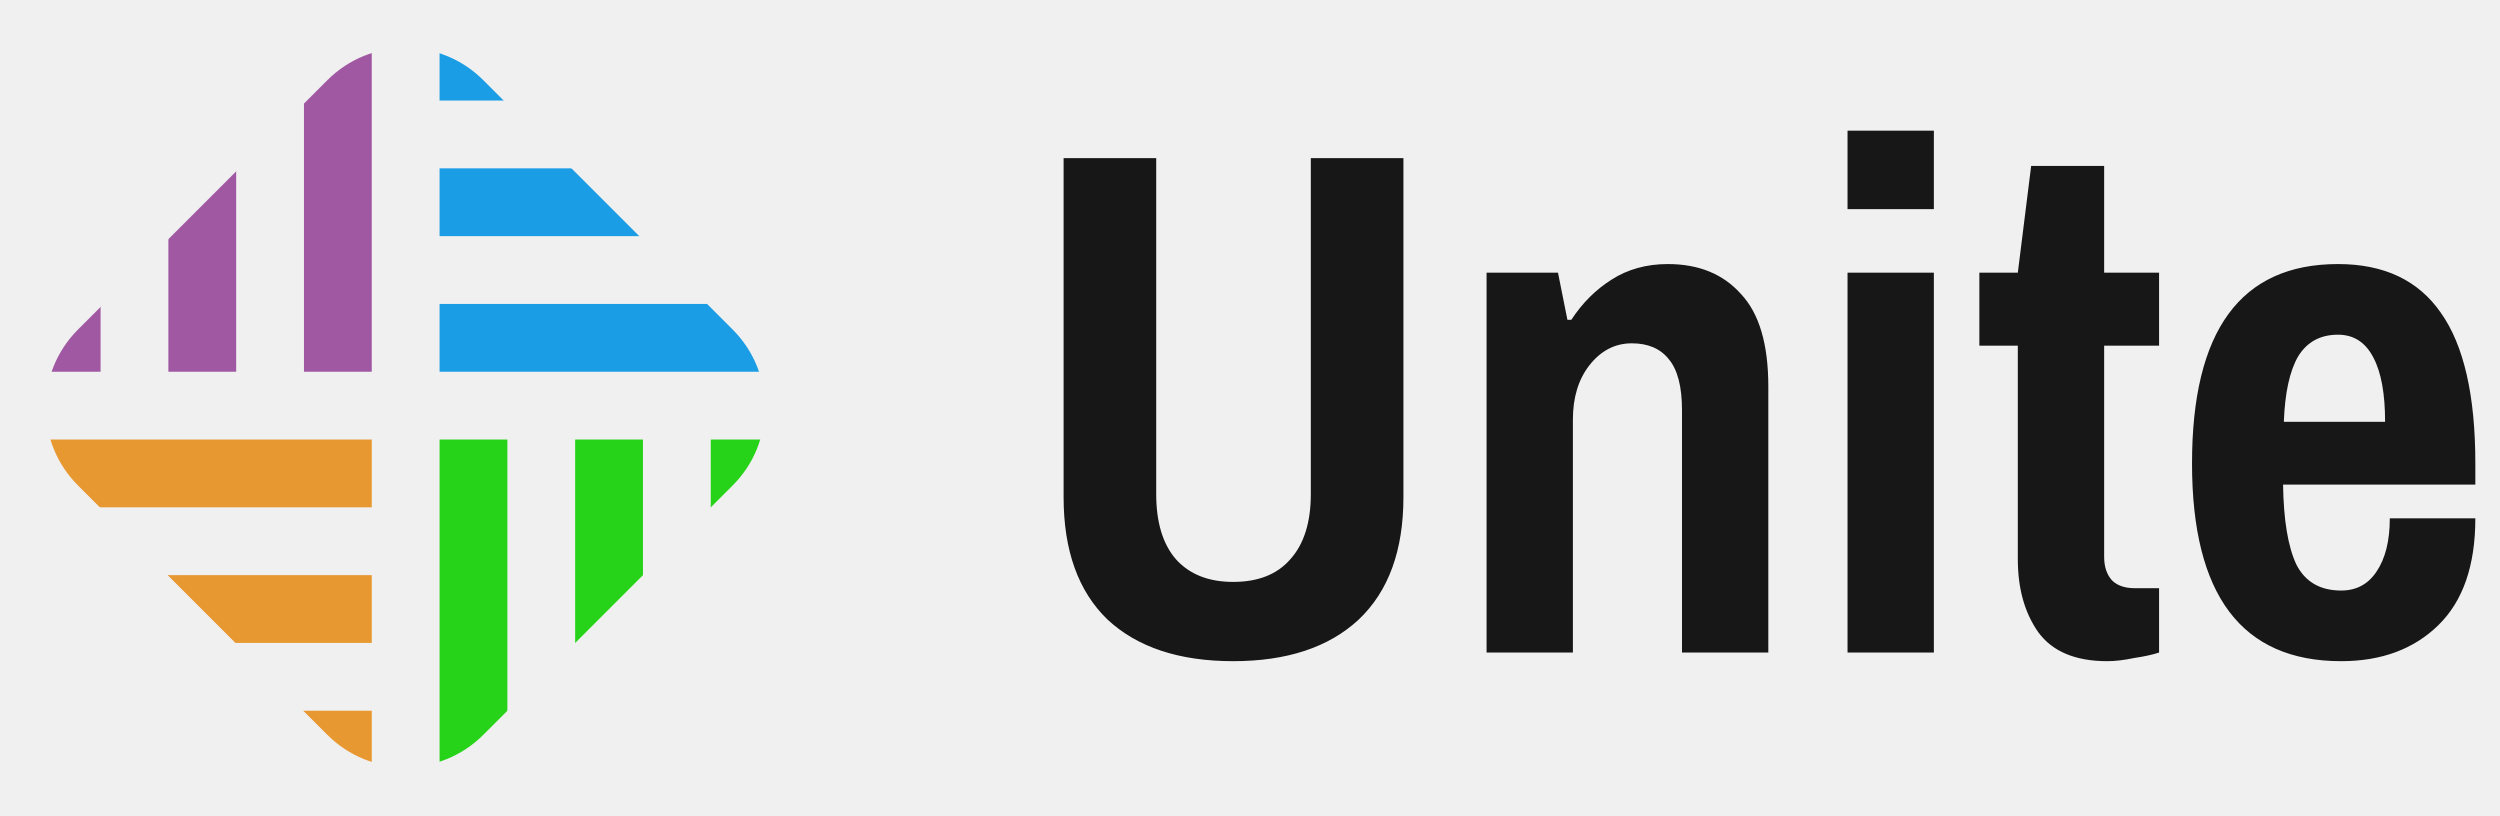
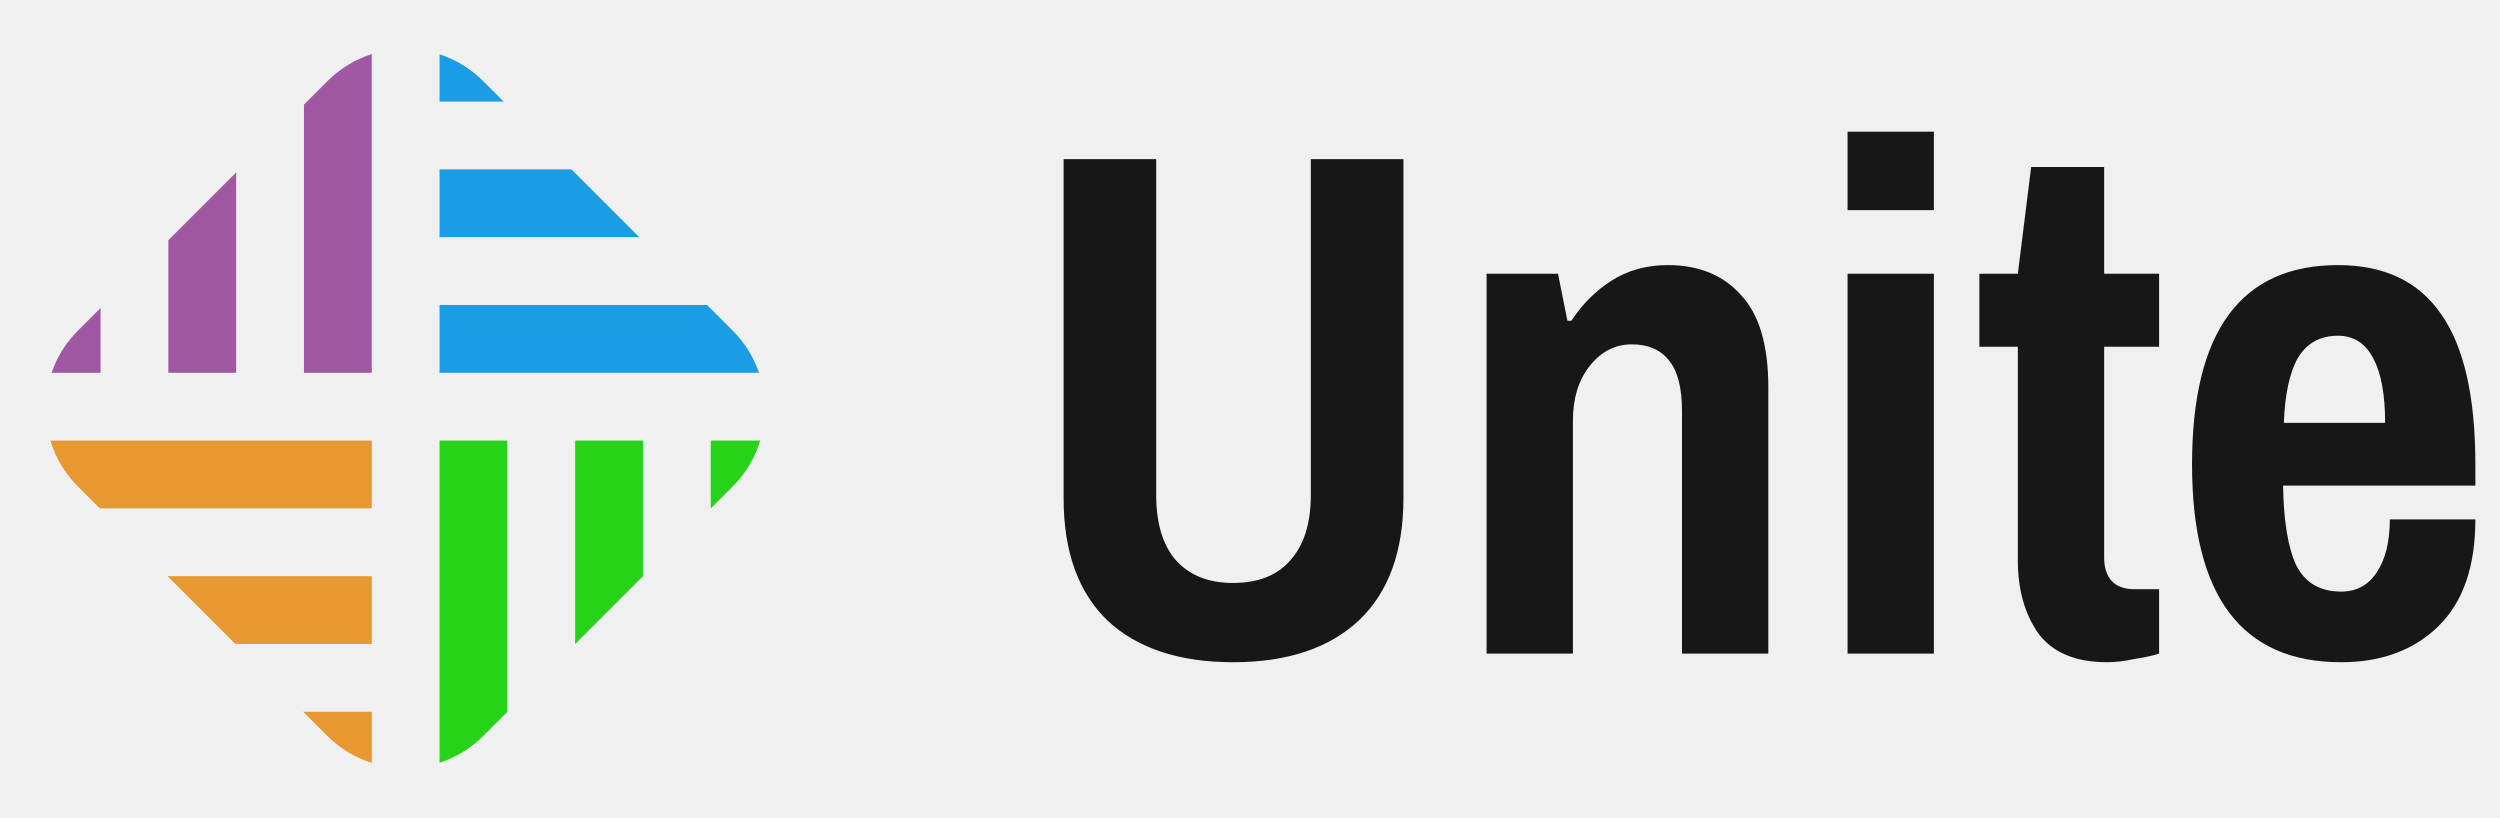
- <svg xmlns="http://www.w3.org/2000/svg" width="236" height="77" viewBox="0 0 567 185" fill="none">
+ <svg xmlns="http://www.w3.org/2000/svg" width="214" height="70" viewBox="0 0 567 185" fill="none">
  <mask id="mask0_768_511" maskUnits="userSpaceOnUse" x="10" y="10" width="164" height="164">
    <path d="M74.246 18.178L17.678 74.746C7.915 84.509 7.915 100.338 17.678 110.101L74.246 166.67C84.009 176.433 99.838 176.433 109.602 166.67L166.17 110.101C175.933 100.338 175.933 84.509 166.17 74.746L109.602 18.178C99.838 8.415 84.009 8.415 74.246 18.178Z" fill="white" />
  </mask>
  <g mask="url(#mask0_768_511)">
    <path d="M99.688 68.935V84.311L245 84.311V68.935L99.688 68.935Z" fill="#1A9DE5" />
    <path d="M99.688 38.181V53.558L244.999 53.558V38.181L99.688 38.181Z" fill="#1A9DE5" />
    <path d="M99.688 7.427V22.804L244.999 22.804V7.427L99.688 7.427Z" fill="#1A9DE5" />
    <path d="M161.197 245H176.574L176.574 99.688H161.197L161.197 245Z" fill="#27D318" />
    <path d="M130.443 245H145.82L145.82 99.688H130.443L130.443 245Z" fill="#27D318" />
    <path d="M99.689 245H115.066L115.066 99.688H99.689L99.689 245Z" fill="#27D318" />
    <path d="M68.936 84.311H84.312L84.312 -61.001H68.936L68.936 84.311Z" fill="#A058A2" />
    <path d="M38.182 84.311H53.559L53.559 -61.001H38.182L38.182 84.311Z" fill="#A058A2" />
    <path d="M7.428 84.311H22.805L22.805 -61.001H7.428L7.428 84.311Z" fill="#A058A2" />
    <path d="M-61 161.196V176.573H84.312V161.196H-61Z" fill="#E89831" />
    <path d="M-61 130.442V145.819H84.312V130.442H-61Z" fill="#E89831" />
    <path d="M-61 99.688V115.065L84.312 115.065V99.688L-61 99.688Z" fill="#E89831" />
  </g>
  <path d="M318.298 112.756C318.298 124.86 314.916 134.116 308.152 140.524C301.388 146.813 291.895 149.958 279.672 149.958C267.449 149.958 257.956 146.813 251.192 140.524C244.547 134.116 241.224 124.86 241.224 112.756V35.86H262.228V112.044C262.228 118.452 263.711 123.377 266.678 126.818C269.763 130.259 274.095 131.98 279.672 131.98C285.368 131.98 289.699 130.259 292.666 126.818C295.751 123.377 297.294 118.452 297.294 112.044V35.86H318.298V112.756ZM378.274 59.89C385.275 59.89 390.793 62.145 394.828 66.654C398.981 71.045 401.058 78.046 401.058 87.658V148H381.478V92.998C381.478 87.658 380.469 83.801 378.452 81.428C376.553 79.055 373.765 77.868 370.086 77.868C366.289 77.868 363.085 79.529 360.474 82.852C357.982 86.056 356.736 90.15 356.736 95.134V148H337.156V61.848H353.354L355.49 72.528H356.38C358.872 68.731 361.898 65.705 365.458 63.45C369.137 61.077 373.409 59.89 378.274 59.89ZM419.025 29.63H438.605V47.43H419.025V29.63ZM419.025 61.848H438.605V148H419.025V61.848ZM489.684 78.402H477.224V126.284C477.224 128.539 477.817 130.319 479.004 131.624C480.191 132.811 481.911 133.404 484.166 133.404H489.684V148C488.26 148.475 486.361 148.89 483.988 149.246C481.733 149.721 479.716 149.958 477.936 149.958C470.697 149.958 465.476 147.763 462.272 143.372C459.187 138.981 457.644 133.463 457.644 126.818V78.402H448.922V61.848H457.644L460.67 37.64H477.224V61.848H489.684V78.402ZM530.264 59.89C540.707 59.89 548.479 63.569 553.582 70.926C558.803 78.283 561.414 89.675 561.414 105.102V109.908H517.804C517.923 117.977 518.931 124.029 520.83 128.064C522.847 131.98 526.229 133.938 530.976 133.938C534.417 133.938 537.087 132.514 538.986 129.666C541.003 126.699 542.012 122.665 542.012 117.562H561.414C561.414 128.242 558.625 136.311 553.048 141.77C547.471 147.229 540.113 149.958 530.976 149.958C508.429 149.958 497.156 135.006 497.156 105.102C497.156 74.961 508.192 59.89 530.264 59.89ZM530.264 75.91C526.229 75.91 523.203 77.571 521.186 80.894C519.287 84.217 518.219 89.141 517.982 95.668H540.944C540.944 89.26 540.054 84.395 538.274 81.072C536.494 77.631 533.824 75.91 530.264 75.91Z" fill="#171717" />
</svg>
